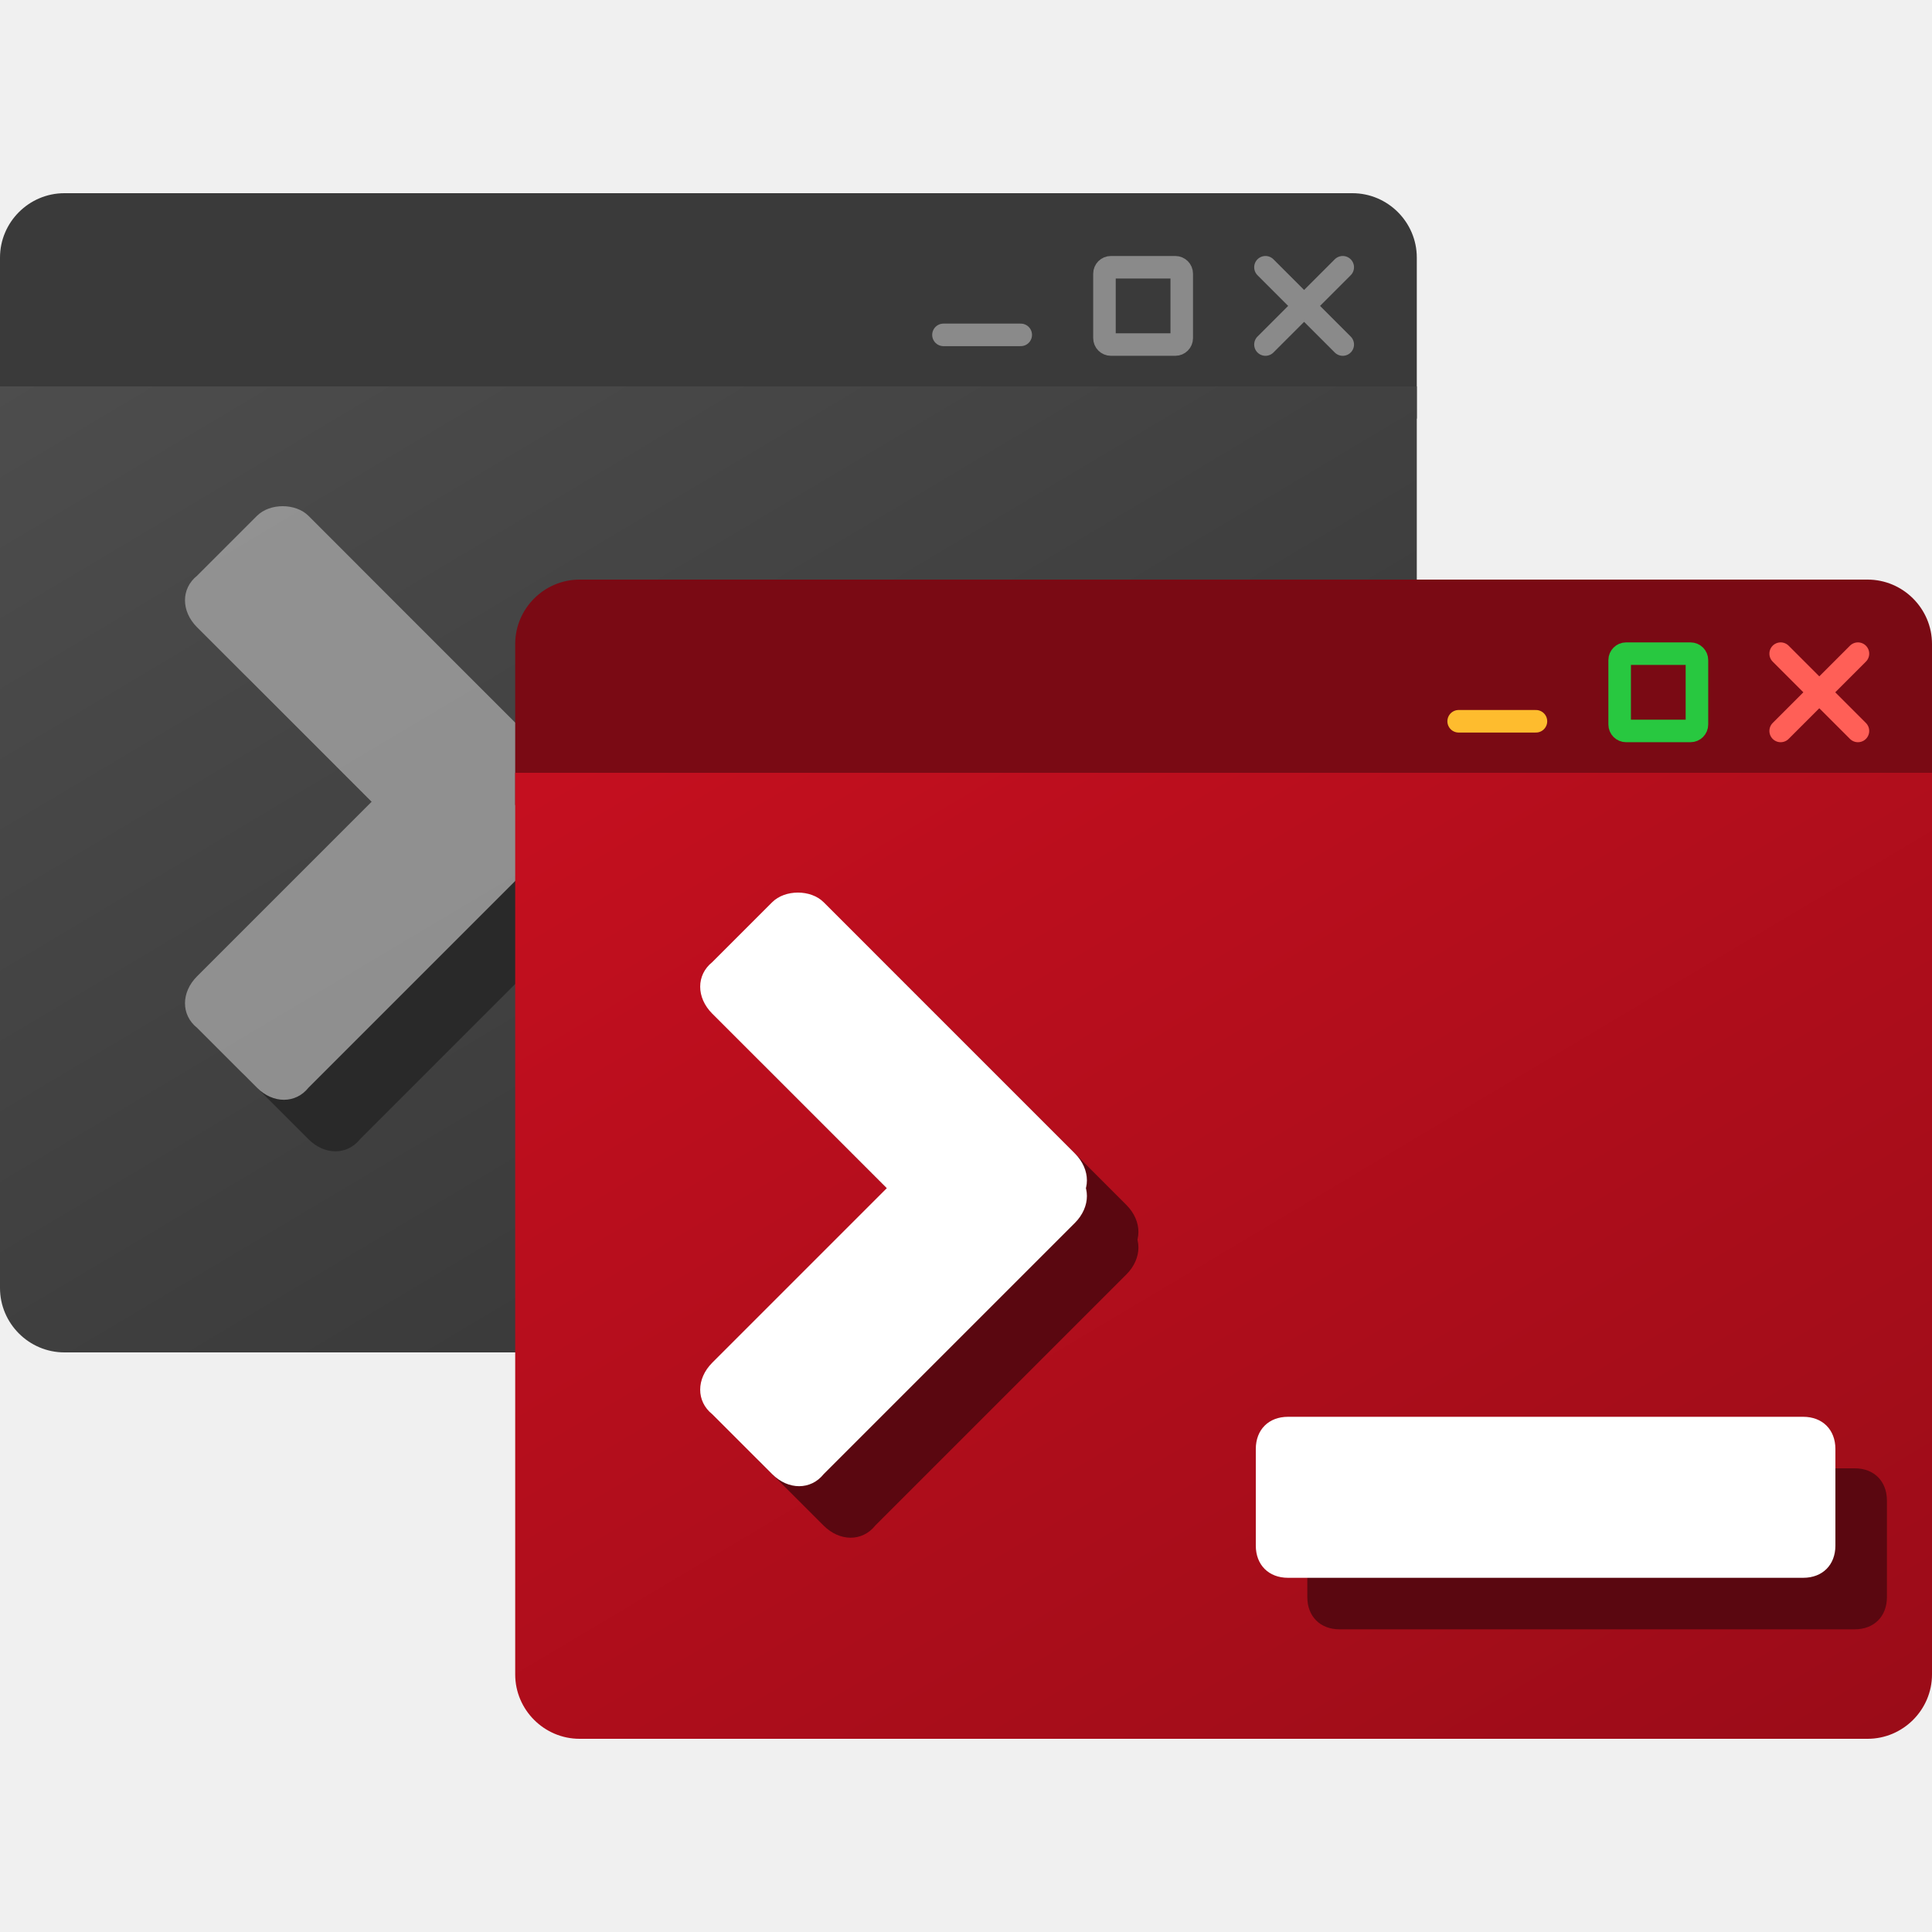
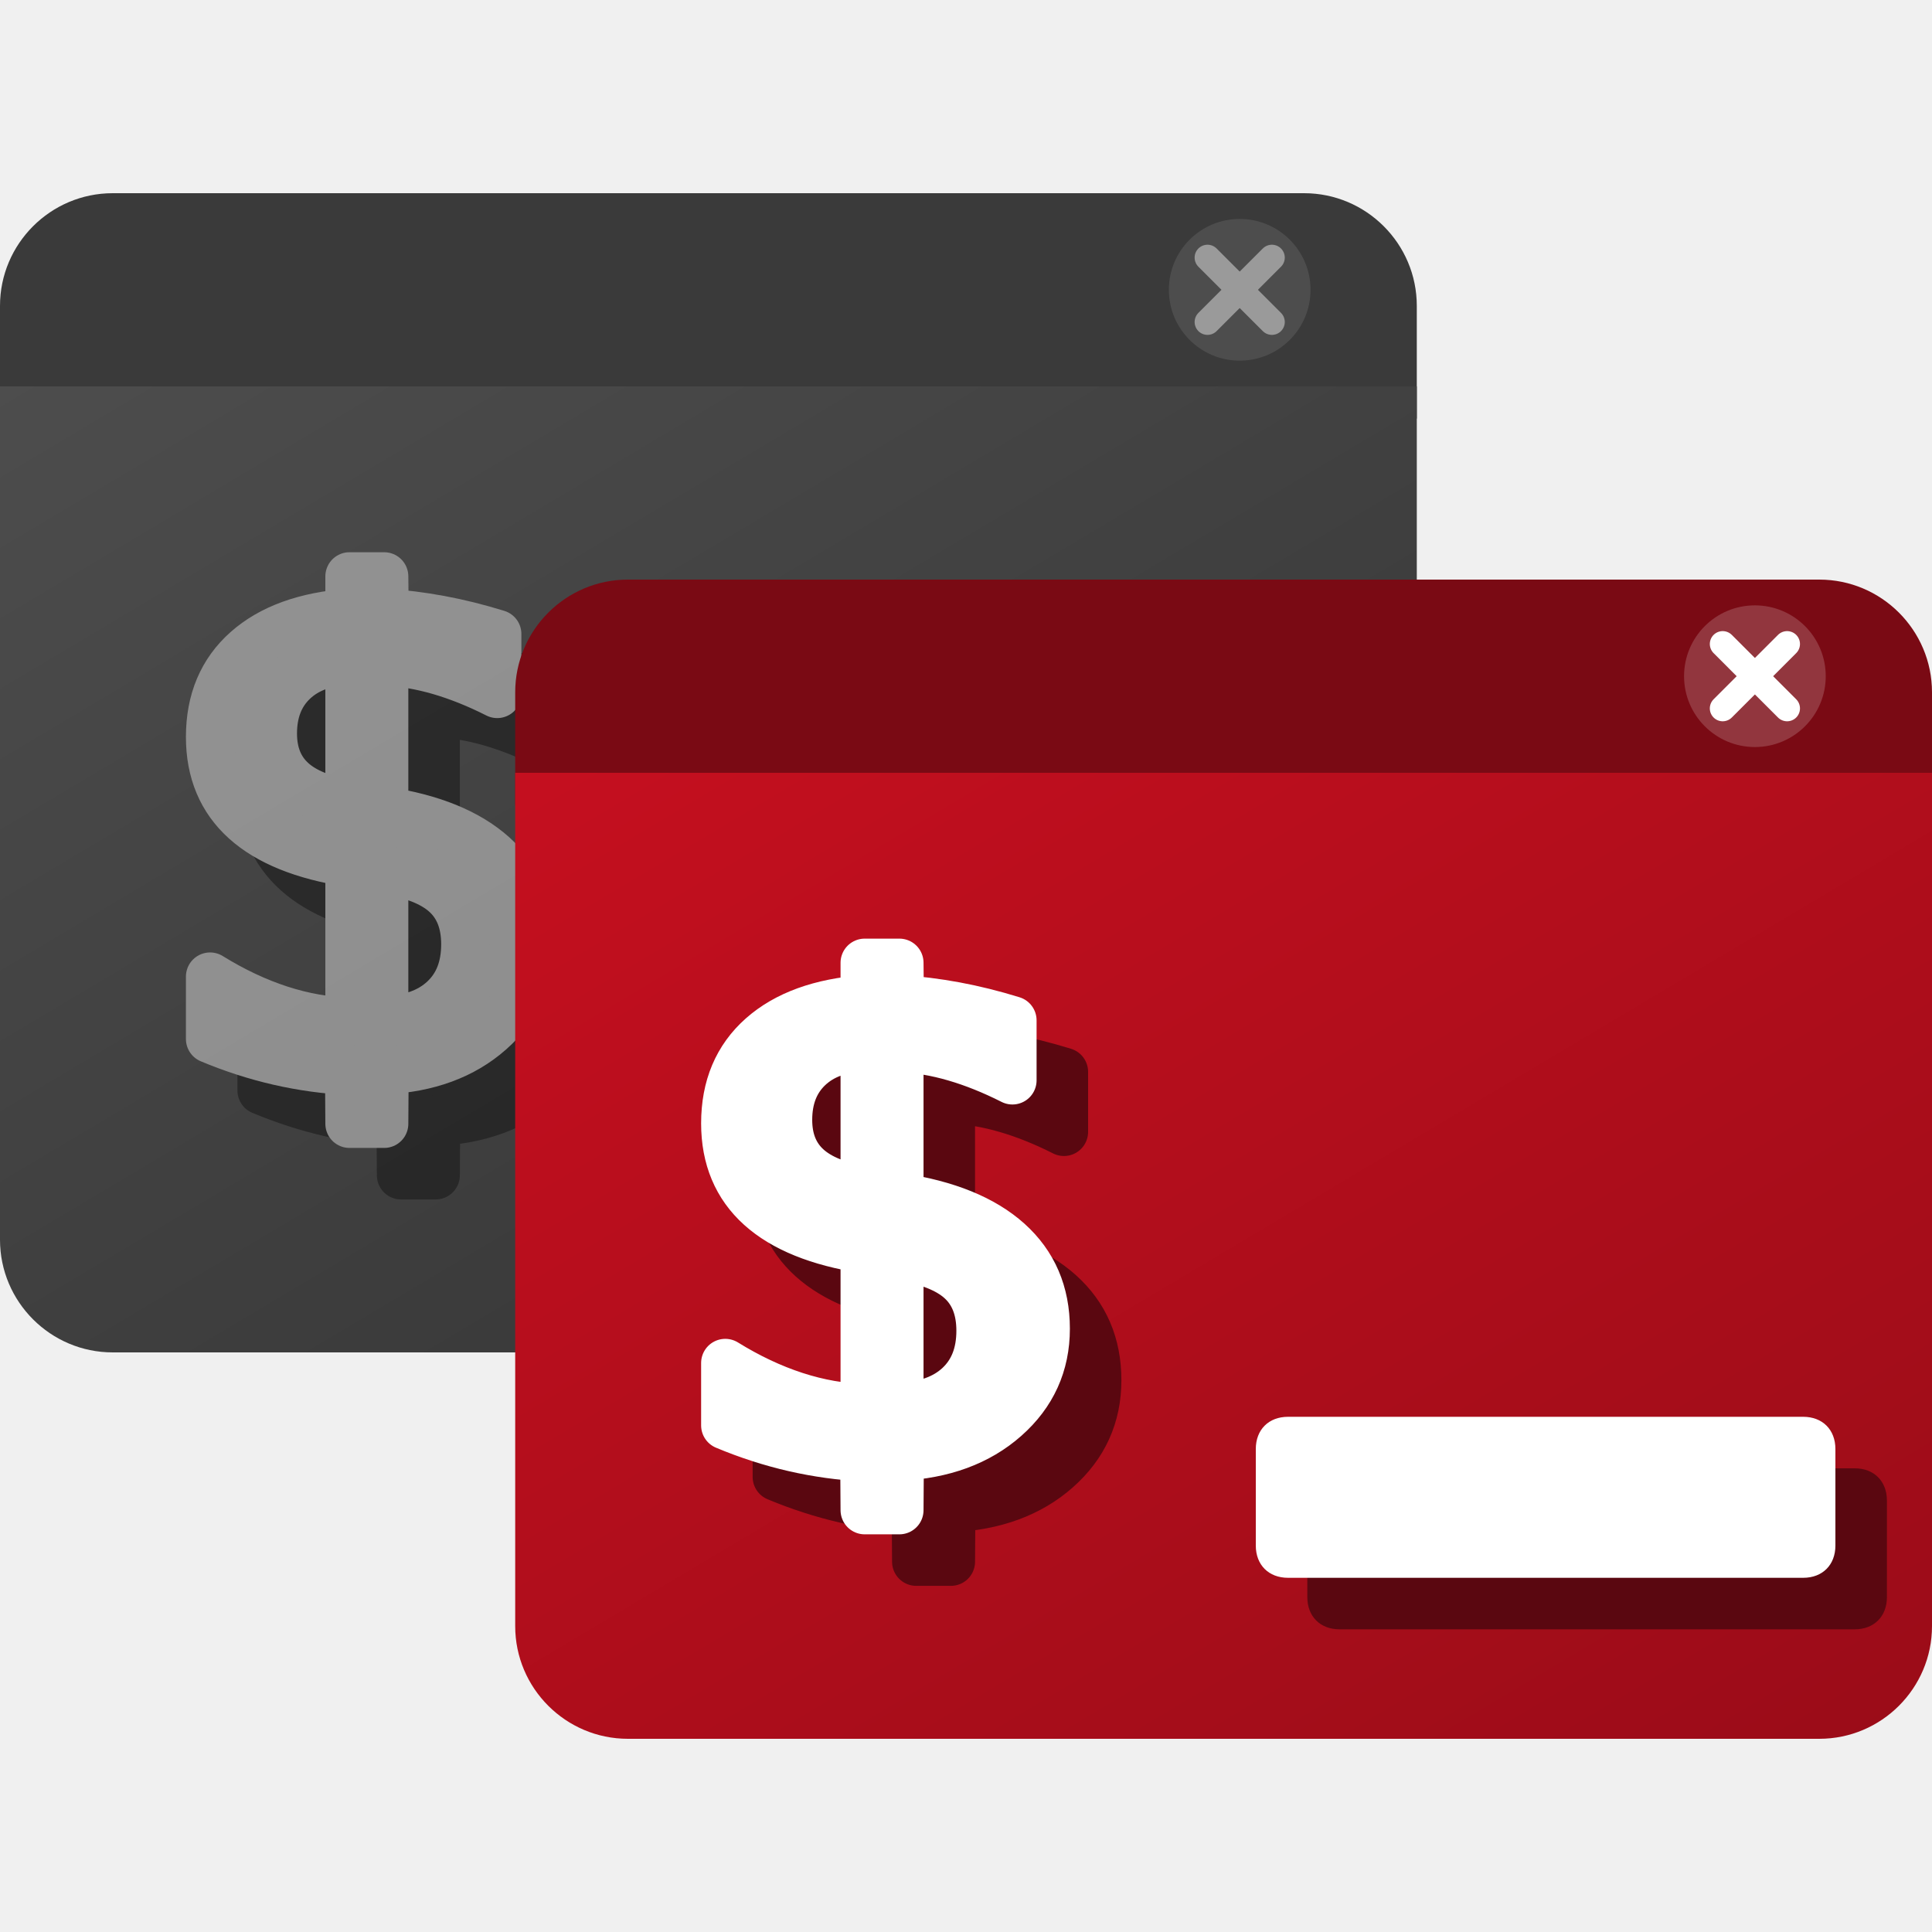
<svg xmlns="http://www.w3.org/2000/svg" width="60" height="60" viewBox="0 0 60 60">
  <style>
    /* =====================================================================
-        SINGLE SOURCE OF TRUTH — all theming values declared exactly once.
+        SINGLE SOURCE OF TRUTH - all theming values declared exactly once.
       ===================================================================== */

    /* Secondary (back) window: dark gray, dimmed, no cursor. */
    .secondaryTitlebar      { fill: #3A3A3A; }
    .secondaryBody          { fill: url(#bodyGradSecondary); }
-     .secondaryCtl           { stroke: #8A8A8A; }
-     .secondaryChevronFg     { fill: #B0B0B0; }
-     .secondaryChevronShadow { fill: #1F1F1F; }
-     .secondaryChevronStack  { opacity: 0.7; }
+     .secondaryCloseBtn      { fill: #FFFFFF; opacity: 0.10; }
+     .secondaryCloseX        { stroke: #9A9A9A; }
+     .secondaryGlyphFg       { fill: #B0B0B0; stroke: #B0B0B0; }
+     .secondaryGlyphShadow   { fill: #1F1F1F; stroke: #1F1F1F; }
+     .secondaryGlyphStack    { opacity: 0.7; }
    .secondaryGradStart     { stop-color: #333333; }
    .secondaryGradEnd       { stop-color: #4D4D4D; }

    /* Leader (front) window: red, bright, with underscore cursor. */
    .leaderTitlebar         { fill: #7A0A14; }
    .leaderBody             { fill: url(#bodyGradLeader); }
-     .leaderCtlMin           { stroke: #FEBC2E; }
-     .leaderCtlMax           { stroke: #28C840; }
-     .leaderCtlClose         { stroke: #FF5F57; }
-     .leaderChevronFg        { fill: #FFFFFF; }
-     .leaderChevronShadow    { fill: #5A0710; }
+     .leaderCloseBtn         { fill: #FFFFFF; opacity: 0.18; }
+     .leaderCloseX           { stroke: #FFFFFF; }
+     .leaderGlyphFg          { fill: #FFFFFF; stroke: #FFFFFF; }
+     .leaderGlyphShadow      { fill: #5A0710; stroke: #5A0710; }
+     .leaderCursorFg         { fill: #FFFFFF; }
+     .leaderCursorShadow     { fill: #5A0710; }
    .leaderGradStart        { stop-color: #9A0C18; }
    .leaderGradEnd          { stop-color: #C50F1F; }

-     /* Shared. */
-     .ctlGroup               { stroke-width: 0.7; stroke-linecap: round; fill: none; }
+     /* Shared geometry. The "$" outline is emboldened by stroking it in
+        its own fill color (round joins keep the bowls clean). */
+     .dollar                 { stroke-width: 1.5; stroke-linejoin: round; stroke-linecap: round; }
+     .closeX                 { stroke-width: 0.8; stroke-linecap: round; fill: none; }
  </style>
  <defs>
-     <path id="titleBar" d="M0 13H44V8C44 6.9 43.1 6 42 6H2C0.9 6 0 6.9 0 8V13Z" />
-     <path id="bodyShape" d="M42 42H2C0.9 42 0 41.1 0 40V12H44V40C44 41.1 43.1 42 42 42Z" />
-     <path id="chLower" d="M13.92 22.52L6.12 30.32C5.62 30.82 5.62 31.52 6.12 31.92L7.98 33.78C8.48 34.28 9.18 34.28 9.58 33.78L17.38 25.98C17.88 25.48 17.88 24.78 17.38 24.38L15.52 22.52C15.12 22.12 14.32 22.12 13.92 22.52Z" />
-     <path id="chUpper" d="M9.58 16.02L17.38 23.82C17.88 24.32 17.88 25.02 17.38 25.42L15.52 27.28C15.02 27.78 14.32 27.78 13.92 27.28L6.12 19.48C5.62 18.98 5.62 18.28 6.12 17.88L7.98 16.02C8.38 15.62 9.18 15.62 9.58 16.02Z" />
+     <path id="titleBar" d="M0 13V9.5C0 7.57 1.57 6 3.5 6H40.5C42.43 6 44 7.57 44 9.5V13Z" />
+     <path id="bodyShape" d="M0 12V38.5C0 40.43 1.57 42 3.5 42H40.5C42.43 42 44 40.43 44 38.5V12Z" />
+     <path id="dollar" d="M11.931 27.012V31.686Q13.116 31.653 13.783 31.029Q14.451 30.404 14.451 29.327Q14.451 28.326 13.848 27.771Q13.245 27.216 11.931 27.012ZM10.854 24.965V20.517Q9.734 20.56 9.104 21.163Q8.474 21.767 8.474 22.779Q8.474 23.705 9.061 24.244Q9.648 24.782 10.854 24.965ZM11.931 34.9H10.854L10.843 33.258Q9.744 33.204 8.662 32.957Q7.58 32.709 6.524 32.267V30.329Q7.601 30.996 8.694 31.352Q9.788 31.707 10.854 31.729V26.796Q8.7 26.462 7.612 25.482Q6.524 24.502 6.524 22.887Q6.524 21.196 7.66 20.189Q8.797 19.182 10.854 19.031V17.9H11.931L11.942 19.031Q12.792 19.085 13.665 19.246Q14.537 19.408 15.442 19.688V21.551Q14.526 21.088 13.659 20.835Q12.792 20.582 11.931 20.539V25.181Q14.149 25.515 15.313 26.559Q16.476 27.604 16.476 29.263Q16.476 30.921 15.221 32.03Q13.966 33.14 11.942 33.237Z" />
    <path id="underscore" d="M40 32H24C23.4 32 23 32.4 23 33V36C23 36.6 23.4 37 24 37H40C40.6 37 41 36.6 41 36V33C41 32.4 40.6 32 40 32Z" />
    <linearGradient id="bodyGradSecondary" x1="36" y1="47" x2="11" y2="5" gradientUnits="userSpaceOnUse">
      <stop class="secondaryGradStart" offset="0" />
      <stop class="secondaryGradEnd" offset="1" />
    </linearGradient>
    <linearGradient id="bodyGradLeader" x1="36" y1="47" x2="11" y2="5" gradientUnits="userSpaceOnUse">
      <stop class="leaderGradStart" offset="0" />
      <stop class="leaderGradEnd" offset="1" />
    </linearGradient>
  </defs>
  <g>
    <use href="#titleBar" class="secondaryTitlebar" />
-     <g class="ctlGroup">
-       <line class="secondaryCtl" x1="29.3" y1="10.4" x2="31.7" y2="10.4" />
-       <rect class="secondaryCtl" x="34.3" y="8.3" width="2.4" height="2.4" rx="0.2" />
-       <line class="secondaryCtl" x1="39.3" y1="8.3" x2="41.7" y2="10.7" />
-       <line class="secondaryCtl" x1="41.7" y1="8.3" x2="39.3" y2="10.7" />
+     <use href="#bodyShape" class="secondaryBody" />
+     <circle class="secondaryCloseBtn" cx="38.5" cy="9" r="2.2" />
+     <g class="closeX secondaryCloseX">
+       <line x1="37.5" y1="8" x2="39.5" y2="10" />
+       <line x1="39.5" y1="8" x2="37.5" y2="10" />
    </g>
-     <use href="#bodyShape" class="secondaryBody" />
-     <g class="secondaryChevronStack">
+     <g class="secondaryGlyphStack">
      <g transform="translate(1.6, 1.6)">
-         <g class="secondaryChevronShadow">
-           <use href="#chUpper" />
-           <use href="#chLower" />
-         </g>
+         <use href="#dollar" class="dollar secondaryGlyphShadow" />
      </g>
-       <g class="secondaryChevronFg">
-         <use href="#chUpper" />
-         <use href="#chLower" />
-       </g>
+       <use href="#dollar" class="dollar secondaryGlyphFg" />
    </g>
  </g>
  <g transform="translate(16, 12)">
    <use href="#titleBar" class="leaderTitlebar" />
-     <g class="ctlGroup">
-       <line class="leaderCtlMin" x1="29.3" y1="10.4" x2="31.7" y2="10.4" />
-       <rect class="leaderCtlMax" x="34.3" y="8.3" width="2.4" height="2.4" rx="0.2" />
-       <line class="leaderCtlClose" x1="39.3" y1="8.3" x2="41.7" y2="10.7" />
-       <line class="leaderCtlClose" x1="41.7" y1="8.3" x2="39.3" y2="10.7" />
+     <use href="#bodyShape" class="leaderBody" />
+     <circle class="leaderCloseBtn" cx="38.5" cy="9" r="2.2" />
+     <g class="closeX leaderCloseX">
+       <line x1="37.5" y1="8" x2="39.5" y2="10" />
+       <line x1="39.5" y1="8" x2="37.5" y2="10" />
    </g>
-     <use href="#bodyShape" class="leaderBody" />
    <g transform="translate(1.6, 1.6)">
-       <g class="leaderChevronShadow">
-         <use href="#chUpper" />
-         <use href="#chLower" />
-       </g>
-       <use href="#underscore" class="leaderChevronShadow" />
+       <use href="#dollar" class="dollar leaderGlyphShadow" />
+       <use href="#underscore" class="leaderCursorShadow" />
    </g>
-     <g class="leaderChevronFg">
-       <use href="#chUpper" />
-       <use href="#chLower" />
-     </g>
-     <use href="#underscore" class="leaderChevronFg" />
+     <use href="#dollar" class="dollar leaderGlyphFg" />
+     <use href="#underscore" class="leaderCursorFg" />
  </g>
</svg>
